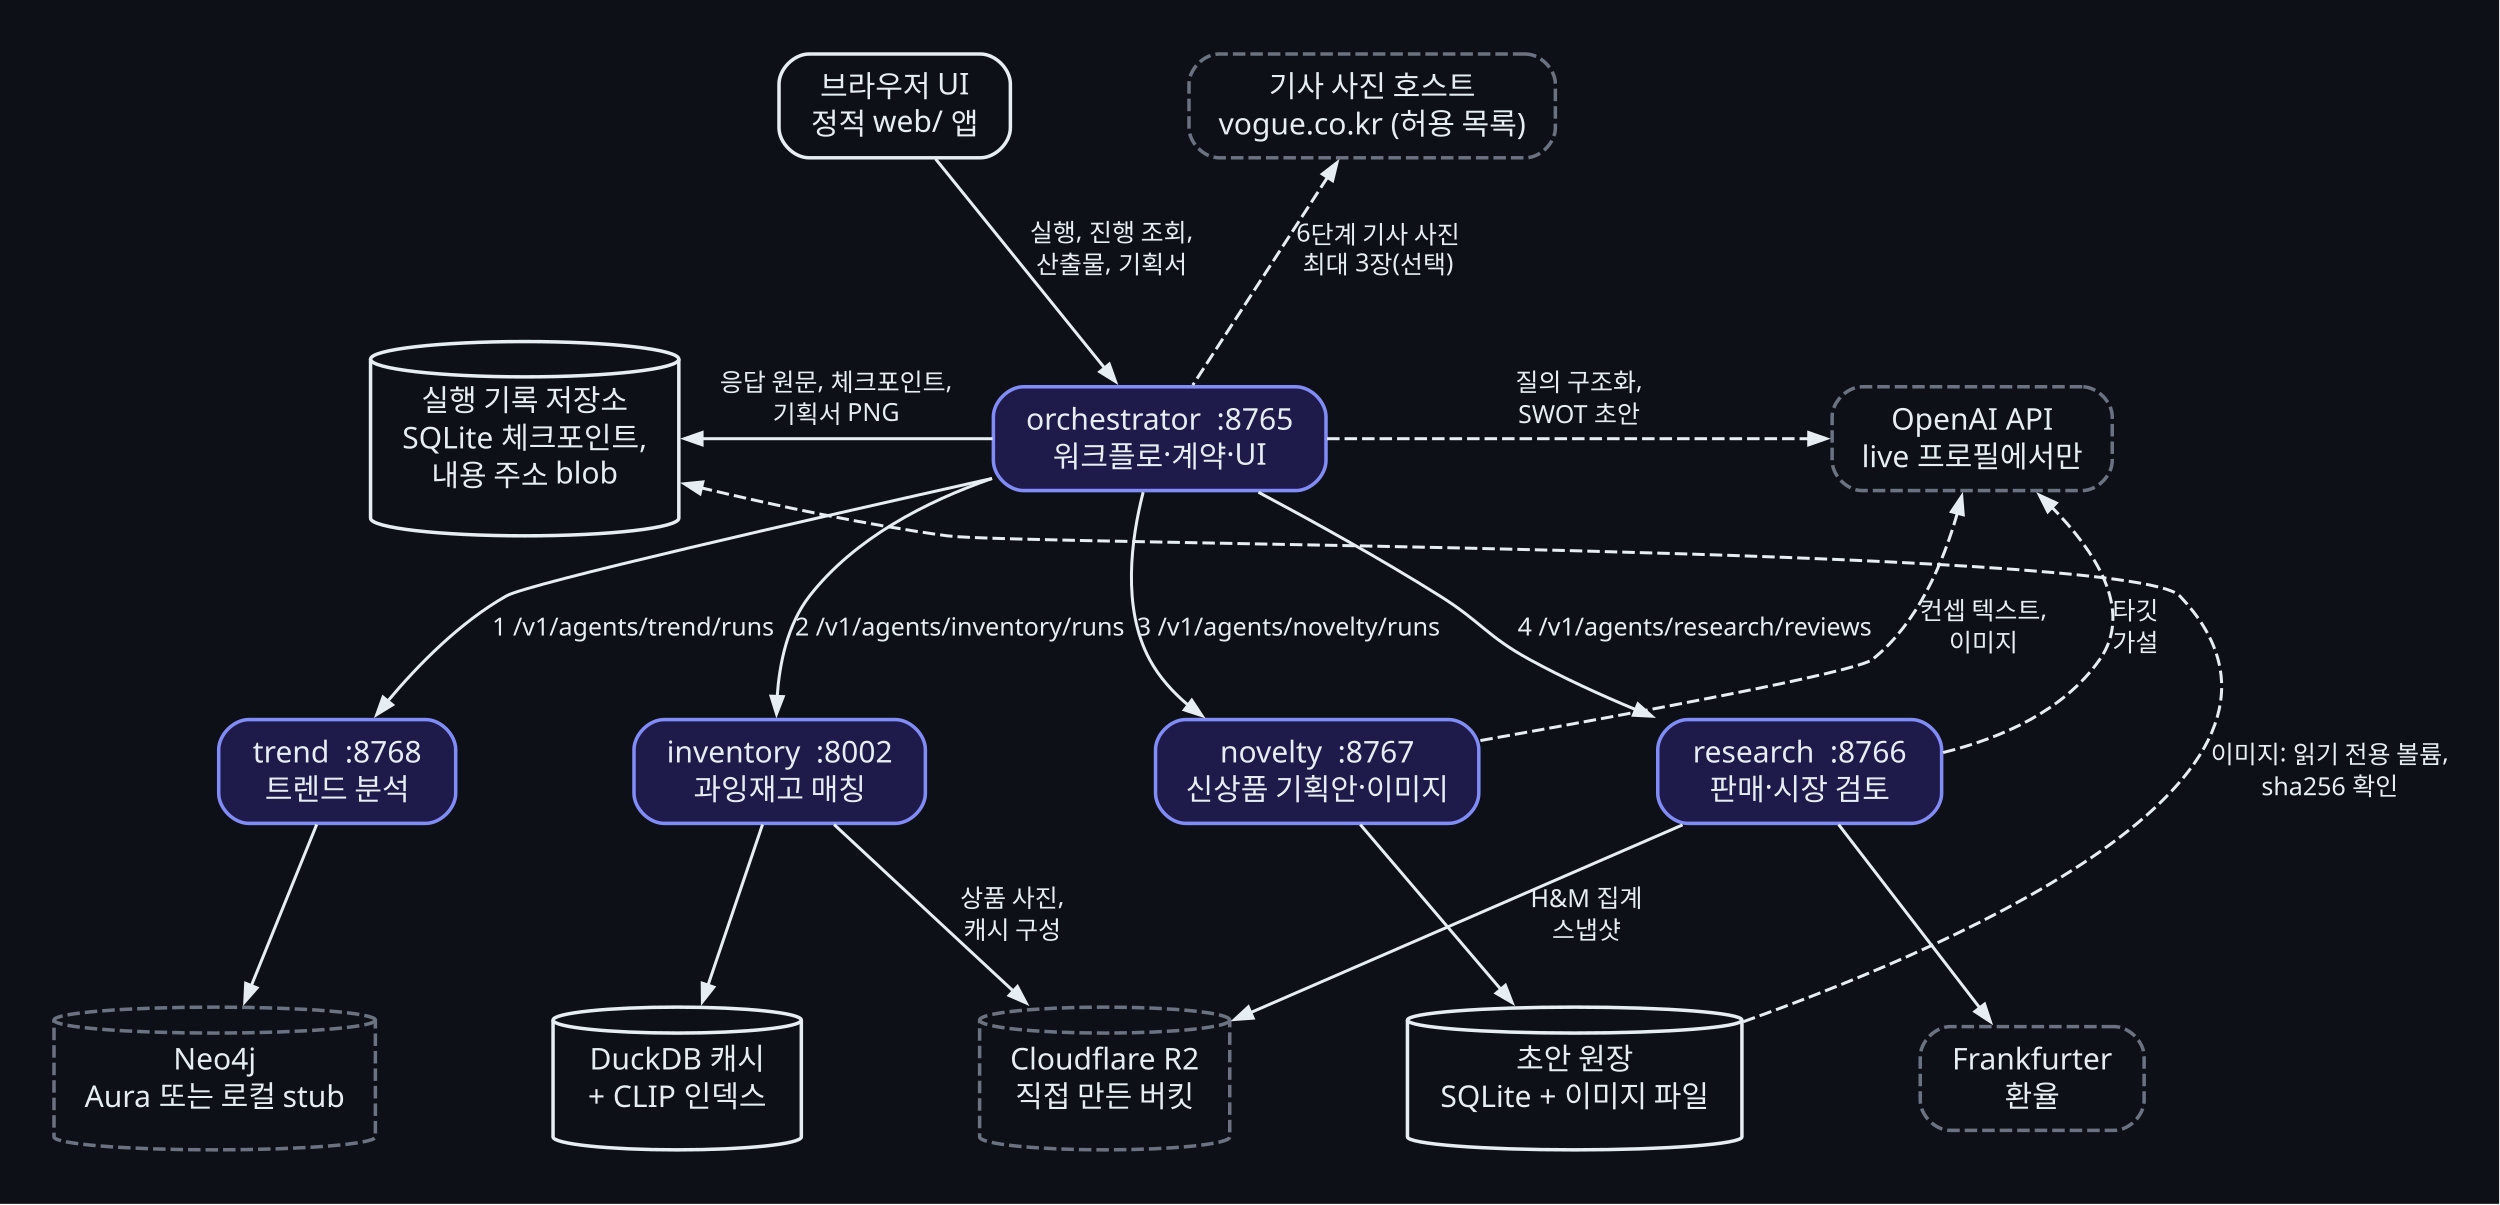
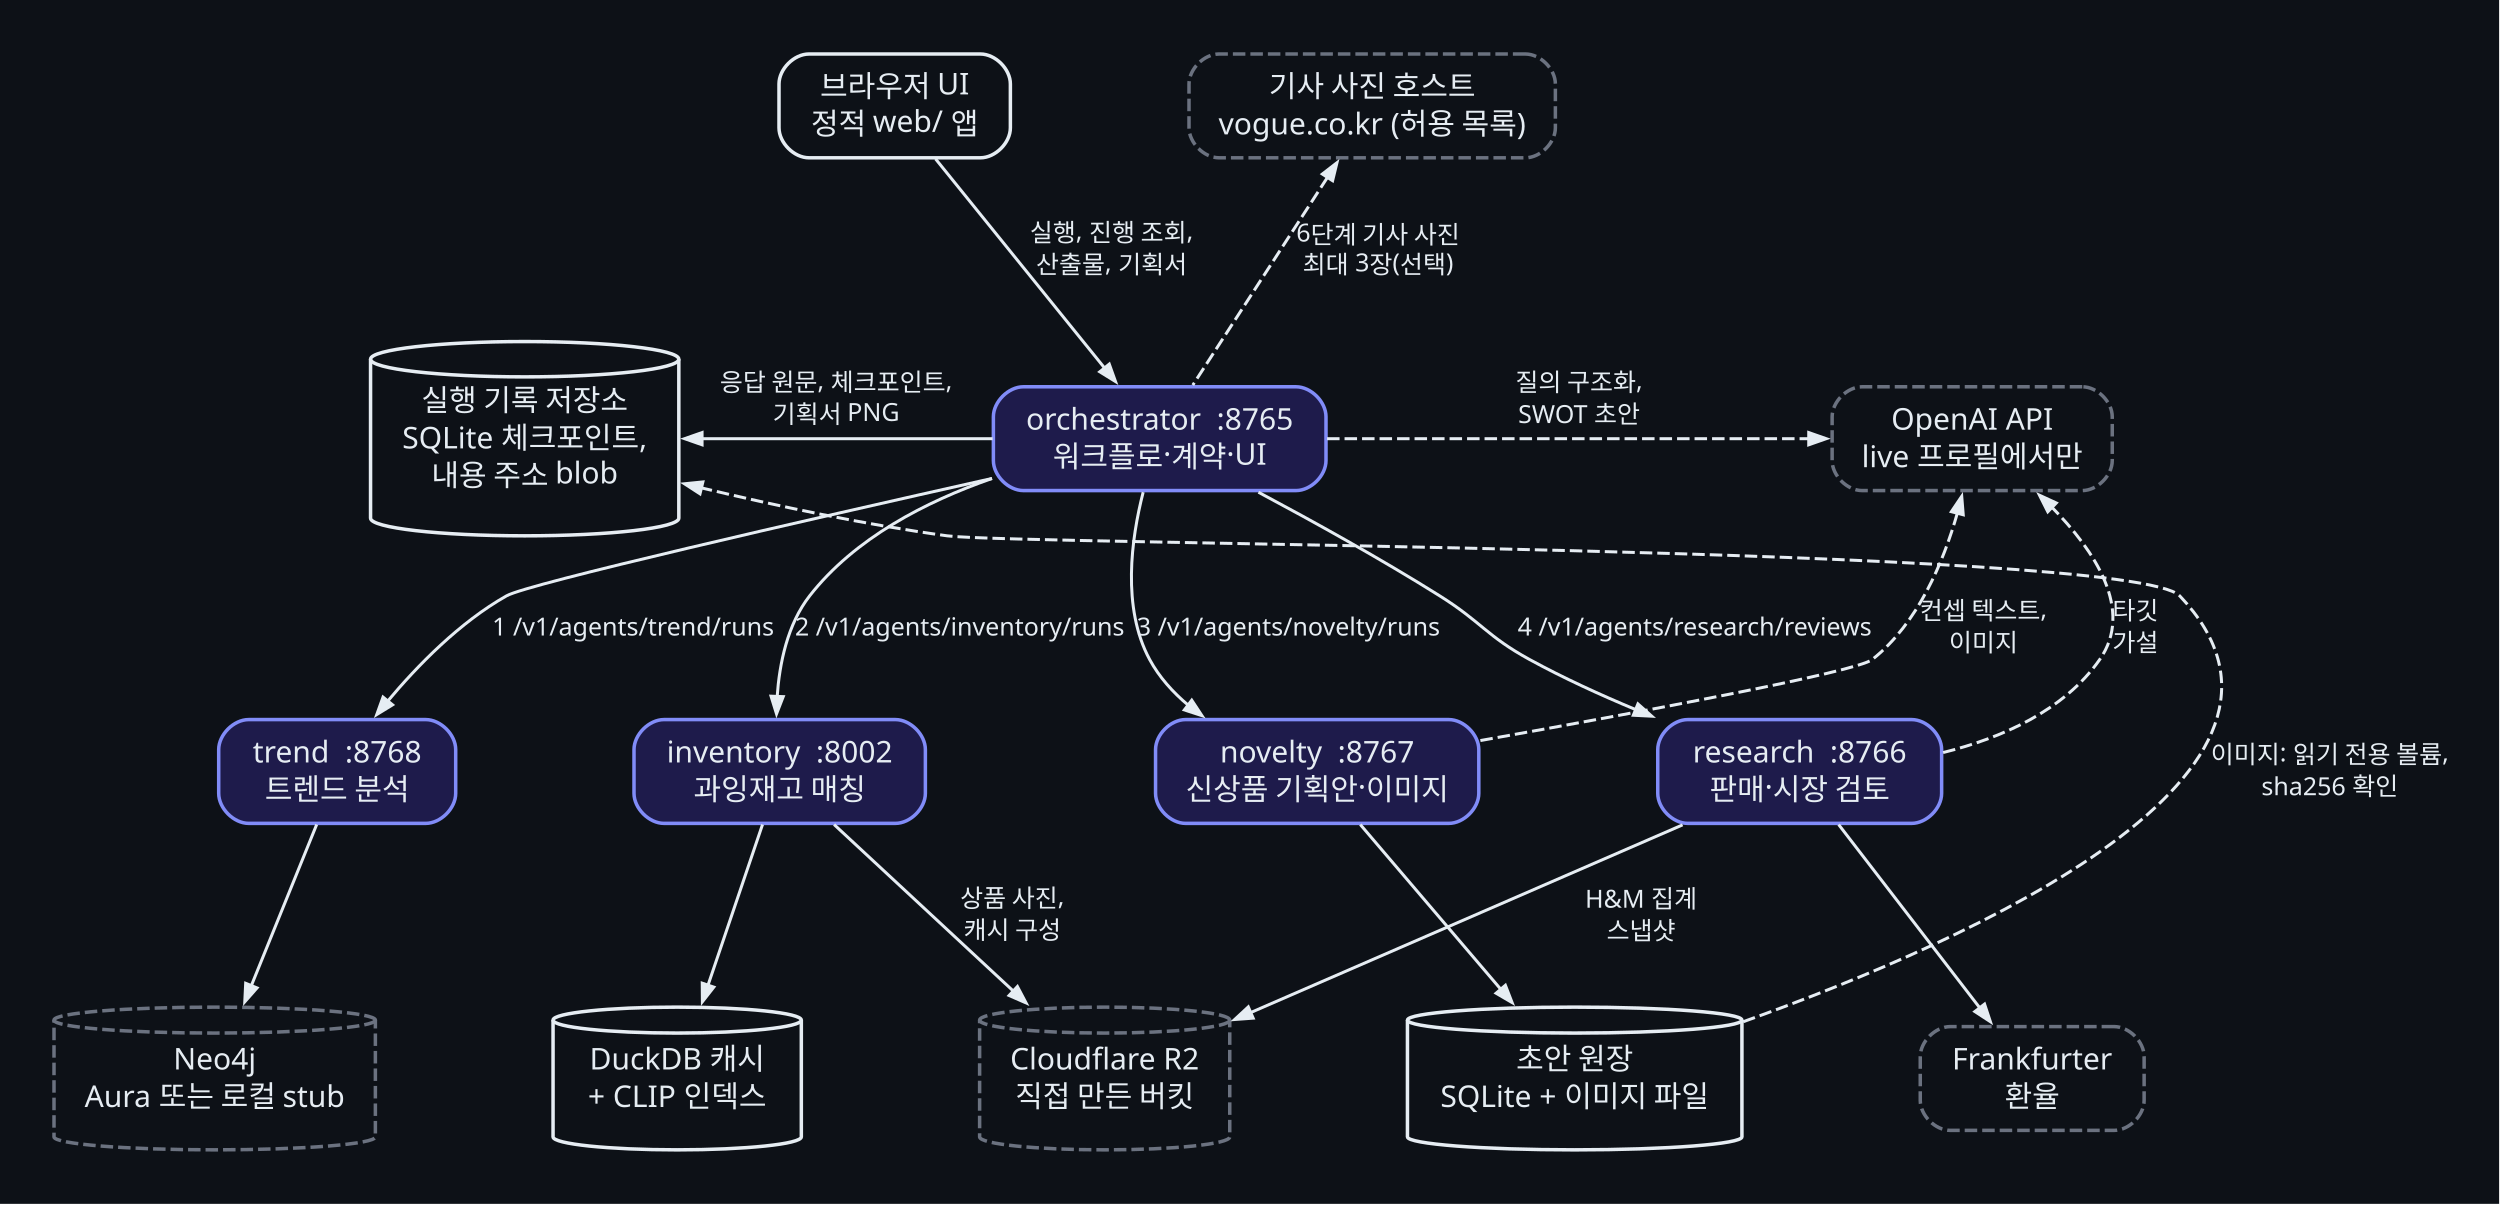
<svg xmlns="http://www.w3.org/2000/svg" width="1000pt" height="482pt" viewBox="0.00 0.00 1000.00 482.00">
  <g id="graph0" class="graph" transform="scale(1 1) rotate(0) translate(21.6 459.94)">
    <polygon fill="#0d1117" stroke="none" points="-21.6,21.6 -21.6,-459.94 978.05,-459.94 978.05,21.6 -21.6,21.6" />
    <g id="node1" class="node">
      <path fill="#1e1b4b" stroke="#818cf8" stroke-width="1.4" d="M496.8,-305.23C496.8,-305.23 387.75,-305.23 387.75,-305.23 381.75,-305.23 375.75,-299.23 375.75,-293.23 375.75,-293.23 375.75,-275.71 375.75,-275.71 375.75,-269.71 381.75,-263.71 387.75,-263.71 387.75,-263.71 496.8,-263.71 496.8,-263.71 502.8,-263.71 508.8,-269.71 508.8,-275.71 508.8,-275.71 508.8,-293.23 508.8,-293.23 508.8,-299.23 502.8,-305.23 496.8,-305.23" />
      <text xml:space="preserve" text-anchor="middle" x="442.27" y="-288.07" font-family="Pretendard" font-size="12.00" fill="#e6edf3">orchestrator  :8765</text>
      <text xml:space="preserve" text-anchor="middle" x="442.27" y="-273.07" font-family="Pretendard" font-size="12.00" fill="#e6edf3">워크플로·계약·UI</text>
    </g>
    <g id="node2" class="node">
      <path fill="#1e1b4b" stroke="#818cf8" stroke-width="1.4" d="M148.68,-172.11C148.68,-172.11 77.88,-172.11 77.88,-172.11 71.88,-172.11 65.88,-166.11 65.88,-160.11 65.88,-160.11 65.88,-142.59 65.88,-142.59 65.88,-136.59 71.88,-130.59 77.88,-130.59 77.88,-130.59 148.68,-130.59 148.68,-130.59 154.68,-130.59 160.68,-136.59 160.68,-142.59 160.68,-142.59 160.68,-160.11 160.68,-160.11 160.68,-166.11 154.68,-172.11 148.68,-172.11" />
      <text xml:space="preserve" text-anchor="middle" x="113.28" y="-154.95" font-family="Pretendard" font-size="12.00" fill="#e6edf3">trend  :8768</text>
      <text xml:space="preserve" text-anchor="middle" x="113.28" y="-139.95" font-family="Pretendard" font-size="12.00" fill="#e6edf3">트렌드 분석</text>
    </g>
    <g id="edge14" class="edge">
      <path fill="none" stroke="#e6edf3" stroke-width="1.2" d="M375.23,-268.57C300.71,-251.86 189.6,-226.46 181.03,-221.61 162.36,-211.06 145.48,-193.84 133.24,-179.21" />
      <polygon fill="#e6edf3" stroke="#e6edf3" stroke-width="1.2" points="135.42,-178.01 129.1,-174.12 131.61,-181.1 135.42,-178.01" />
      <text xml:space="preserve" text-anchor="middle" x="231.65" y="-205.73" font-family="Pretendard" font-size="10.00" fill="#e6edf3">1 /v1/agents/trend/runs</text>
    </g>
    <g id="node3" class="node">
      <path fill="#1e1b4b" stroke="#818cf8" stroke-width="1.4" d="M336.55,-172.11C336.55,-172.11 244,-172.11 244,-172.11 238,-172.11 232,-166.11 232,-160.11 232,-160.11 232,-142.59 232,-142.59 232,-136.59 238,-130.59 244,-130.59 244,-130.59 336.55,-130.59 336.55,-130.59 342.55,-130.59 348.55,-136.59 348.55,-142.59 348.55,-142.59 348.55,-160.11 348.55,-160.11 348.55,-166.11 342.55,-172.11 336.55,-172.11" />
      <text xml:space="preserve" text-anchor="middle" x="290.27" y="-154.95" font-family="Pretendard" font-size="12.00" fill="#e6edf3">inventory  :8002</text>
      <text xml:space="preserve" text-anchor="middle" x="290.27" y="-139.95" font-family="Pretendard" font-size="12.00" fill="#e6edf3">과잉재고 매칭</text>
    </g>
    <g id="edge15" class="edge">
      <path fill="none" stroke="#e6edf3" stroke-width="1.2" d="M375.16,-268.53C348.65,-259.3 320.27,-244.64 302.27,-221.61 293.4,-210.25 290.16,-194.63 289.25,-181.09" />
      <polygon fill="#e6edf3" stroke="#e6edf3" stroke-width="1.2" points="291.7,-181.29 289.01,-174.38 286.81,-181.47 291.7,-181.29" />
      <text xml:space="preserve" text-anchor="middle" x="362.27" y="-205.73" font-family="Pretendard" font-size="10.00" fill="#e6edf3">2 /v1/agents/inventory/runs</text>
    </g>
    <g id="node4" class="node">
      <path fill="#1e1b4b" stroke="#818cf8" stroke-width="1.4" d="M557.92,-172.11C557.92,-172.11 452.62,-172.11 452.62,-172.11 446.62,-172.11 440.62,-166.11 440.62,-160.11 440.62,-160.11 440.62,-142.59 440.62,-142.59 440.62,-136.59 446.62,-130.59 452.62,-130.59 452.62,-130.59 557.92,-130.59 557.92,-130.59 563.92,-130.59 569.92,-136.59 569.92,-142.59 569.92,-142.59 569.92,-160.11 569.92,-160.11 569.92,-166.11 563.92,-172.11 557.92,-172.11" />
      <text xml:space="preserve" text-anchor="middle" x="505.27" y="-154.95" font-family="Pretendard" font-size="12.00" fill="#e6edf3">novelty  :8767</text>
      <text xml:space="preserve" text-anchor="middle" x="505.27" y="-139.95" font-family="Pretendard" font-size="12.00" fill="#e6edf3">신상품 기획안·이미지</text>
    </g>
    <g id="edge16" class="edge">
      <path fill="none" stroke="#e6edf3" stroke-width="1.2" d="M435.67,-263.07C430.9,-244.46 427.07,-216.81 438.27,-196.11 442.06,-189.11 447.51,-183.05 453.68,-177.87" />
      <polygon fill="#e6edf3" stroke="#e6edf3" stroke-width="1.2" points="455.1,-179.87 459.18,-173.68 452.13,-175.97 455.1,-179.87" />
      <text xml:space="preserve" text-anchor="middle" x="493.77" y="-205.73" font-family="Pretendard" font-size="10.00" fill="#e6edf3">3 /v1/agents/novelty/runs</text>
    </g>
    <g id="node5" class="node">
      <path fill="#1e1b4b" stroke="#818cf8" stroke-width="1.4" d="M743.05,-172.11C743.05,-172.11 653.5,-172.11 653.5,-172.11 647.5,-172.11 641.5,-166.11 641.5,-160.11 641.5,-160.11 641.5,-142.59 641.5,-142.59 641.5,-136.59 647.5,-130.59 653.5,-130.59 653.5,-130.59 743.05,-130.59 743.05,-130.59 749.05,-130.59 755.05,-136.59 755.05,-142.59 755.05,-142.59 755.05,-160.11 755.05,-160.11 755.05,-166.11 749.05,-172.11 743.05,-172.11" />
      <text xml:space="preserve" text-anchor="middle" x="698.27" y="-154.95" font-family="Pretendard" font-size="12.00" fill="#e6edf3">research  :8766</text>
      <text xml:space="preserve" text-anchor="middle" x="698.27" y="-139.95" font-family="Pretendard" font-size="12.00" fill="#e6edf3">판매·시장 검토</text>
    </g>
    <g id="edge17" class="edge">
      <path fill="none" stroke="#e6edf3" stroke-width="1.2" d="M481.77,-263.05C503.5,-251.46 530.76,-236.37 554.27,-221.61 570.88,-211.19 573.07,-205.52 590.27,-196.11 603.68,-188.78 618.57,-181.96 632.91,-176" />
      <polygon fill="#e6edf3" stroke="#e6edf3" stroke-width="1.2" points="633.57,-178.38 639.12,-173.46 631.72,-173.84 633.57,-178.38" />
      <text xml:space="preserve" text-anchor="middle" x="656.27" y="-205.73" font-family="Pretendard" font-size="10.00" fill="#e6edf3">4 /v1/agents/research/reviews</text>
    </g>
    <g id="node7" class="node">
      <path fill="none" stroke="#e6edf3" stroke-width="1.4" d="M249.93,-316.26C249.93,-320.16 222.29,-323.32 188.28,-323.32 154.26,-323.32 126.62,-320.16 126.62,-316.26 126.62,-316.26 126.62,-252.67 126.62,-252.67 126.62,-248.78 154.26,-245.61 188.28,-245.61 222.29,-245.61 249.93,-248.78 249.93,-252.67 249.93,-252.67 249.93,-316.26 249.93,-316.26" />
      <path fill="none" stroke="#e6edf3" stroke-width="1.4" d="M249.93,-316.26C249.93,-312.36 222.29,-309.19 188.28,-309.19 154.26,-309.19 126.62,-312.36 126.62,-316.26" />
      <text xml:space="preserve" text-anchor="middle" x="188.28" y="-295.57" font-family="Pretendard" font-size="12.00" fill="#e6edf3">실행 기록 저장소</text>
      <text xml:space="preserve" text-anchor="middle" x="188.28" y="-280.57" font-family="Pretendard" font-size="12.00" fill="#e6edf3">SQLite 체크포인트,</text>
      <text xml:space="preserve" text-anchor="middle" x="188.28" y="-265.57" font-family="Pretendard" font-size="12.00" fill="#e6edf3">내용 주소 blob</text>
    </g>
    <g id="edge12" class="edge">
      <path fill="none" stroke="#e6edf3" stroke-width="1.2" d="M375.44,-284.47C339.6,-284.47 295.44,-284.47 259.01,-284.47" />
      <polygon fill="#e6edf3" stroke="#e6edf3" stroke-width="1.2" points="259.23,-282.02 252.23,-284.47 259.23,-286.92 259.23,-282.02" />
      <text xml:space="preserve" text-anchor="middle" x="312.84" y="-303.47" font-family="Pretendard" font-size="10.00" fill="#e6edf3">응답 원문, 체크포인트,</text>
      <text xml:space="preserve" text-anchor="middle" x="312.84" y="-290.72" font-family="Pretendard" font-size="10.00" fill="#e6edf3">기획서 PNG</text>
    </g>
    <g id="node13" class="node">
      <path fill="none" stroke="#6b7280" stroke-width="1.4" stroke-dasharray="5,2" d="M811.3,-305.23C811.3,-305.23 723.25,-305.23 723.25,-305.23 717.25,-305.23 711.25,-299.23 711.25,-293.23 711.25,-293.23 711.25,-275.71 711.25,-275.71 711.25,-269.71 717.25,-263.71 723.25,-263.71 723.25,-263.71 811.3,-263.71 811.3,-263.71 817.3,-263.71 823.3,-269.71 823.3,-275.71 823.3,-275.71 823.3,-293.23 823.3,-293.23 823.3,-299.23 817.3,-305.23 811.3,-305.23" />
      <text xml:space="preserve" text-anchor="middle" x="767.27" y="-288.07" font-family="Pretendard" font-size="12.00" fill="#e6edf3">OpenAI API</text>
      <text xml:space="preserve" text-anchor="middle" x="767.27" y="-273.07" font-family="Pretendard" font-size="12.00" fill="#e6edf3">live 프로필에서만</text>
    </g>
    <g id="edge27" class="edge">
      <path fill="none" stroke="#e6edf3" stroke-width="1.2" stroke-dasharray="5,2" d="M509.22,-284.47C565.66,-284.47 645.96,-284.47 701.94,-284.47" />
      <polygon fill="#e6edf3" stroke="#e6edf3" stroke-width="1.2" points="701.89,-286.92 708.89,-284.47 701.89,-282.02 701.89,-286.92" />
      <text xml:space="preserve" text-anchor="middle" x="610.02" y="-303.47" font-family="Pretendard" font-size="10.00" fill="#e6edf3">질의 구조화,</text>
      <text xml:space="preserve" text-anchor="middle" x="610.02" y="-290.72" font-family="Pretendard" font-size="10.00" fill="#e6edf3">SWOT 초안</text>
    </g>
    <g id="node10" class="node">
      <path fill="none" stroke="#6b7280" stroke-width="1.4" stroke-dasharray="5,2" d="M128.55,-51.9C128.55,-54.76 99.74,-57.09 64.28,-57.09 28.81,-57.09 0,-54.76 0,-51.9 0,-51.9 0,-5.19 0,-5.19 0,-2.33 28.81,0 64.28,0 99.74,0 128.55,-2.33 128.55,-5.19 128.55,-5.19 128.55,-51.9 128.55,-51.9" />
      <path fill="none" stroke="#6b7280" stroke-width="1.4" stroke-dasharray="5,2" d="M128.55,-51.9C128.55,-49.04 99.74,-46.71 64.28,-46.71 28.81,-46.71 0,-49.04 0,-51.9" />
      <text xml:space="preserve" text-anchor="middle" x="64.28" y="-32.15" font-family="Pretendard" font-size="12.00" fill="#e6edf3">Neo4j</text>
      <text xml:space="preserve" text-anchor="middle" x="64.28" y="-17.15" font-family="Pretendard" font-size="12.00" fill="#e6edf3">Aura 또는 로컬 stub</text>
    </g>
    <g id="edge18" class="edge">
      <path fill="none" stroke="#e6edf3" stroke-width="1.2" d="M105.07,-130.13C97.95,-112.58 87.47,-86.74 78.92,-65.65" />
      <polygon fill="#e6edf3" stroke="#e6edf3" stroke-width="1.2" points="81.21,-64.78 76.31,-59.21 76.67,-66.62 81.21,-64.78" />
    </g>
    <g id="node8" class="node">
      <path fill="none" stroke="#e6edf3" stroke-width="1.4" d="M298.93,-51.9C298.93,-54.76 276.67,-57.09 249.28,-57.09 221.88,-57.09 199.62,-54.76 199.62,-51.9 199.62,-51.9 199.62,-5.19 199.62,-5.19 199.62,-2.33 221.88,0 249.28,0 276.67,0 298.93,-2.33 298.93,-5.19 298.93,-5.19 298.93,-51.9 298.93,-51.9" />
      <path fill="none" stroke="#e6edf3" stroke-width="1.4" d="M298.93,-51.9C298.93,-49.04 276.67,-46.71 249.28,-46.71 221.88,-46.71 199.62,-49.04 199.62,-51.9" />
      <text xml:space="preserve" text-anchor="middle" x="249.28" y="-32.15" font-family="Pretendard" font-size="12.00" fill="#e6edf3">DuckDB 캐시</text>
      <text xml:space="preserve" text-anchor="middle" x="249.28" y="-17.15" font-family="Pretendard" font-size="12.00" fill="#e6edf3">+ CLIP 인덱스</text>
    </g>
    <g id="edge19" class="edge">
      <path fill="none" stroke="#e6edf3" stroke-width="1.2" d="M283.41,-130.13C277.46,-112.58 268.69,-86.74 261.53,-65.65" />
      <polygon fill="#e6edf3" stroke="#e6edf3" stroke-width="1.2" points="263.93,-65.09 259.36,-59.25 259.29,-66.67 263.93,-65.09" />
    </g>
    <g id="node11" class="node">
      <path fill="none" stroke="#6b7280" stroke-width="1.4" stroke-dasharray="5,2" d="M470.3,-51.9C470.3,-54.76 447.88,-57.09 420.27,-57.09 392.67,-57.09 370.25,-54.76 370.25,-51.9 370.25,-51.9 370.25,-5.19 370.25,-5.19 370.25,-2.33 392.67,0 420.27,0 447.88,0 470.3,-2.33 470.3,-5.19 470.3,-5.19 470.3,-51.9 470.3,-51.9" />
      <path fill="none" stroke="#6b7280" stroke-width="1.4" stroke-dasharray="5,2" d="M470.3,-51.9C470.3,-49.04 447.88,-46.71 420.27,-46.71 392.67,-46.71 370.25,-49.04 370.25,-51.9" />
      <text xml:space="preserve" text-anchor="middle" x="420.27" y="-32.15" font-family="Pretendard" font-size="12.00" fill="#e6edf3">Cloudflare R2</text>
      <text xml:space="preserve" text-anchor="middle" x="420.27" y="-17.15" font-family="Pretendard" font-size="12.00" fill="#e6edf3">직접 만든 버킷</text>
    </g>
    <g id="edge20" class="edge">
      <path fill="none" stroke="#e6edf3" stroke-width="1.2" d="M312.03,-130.13C331.59,-111.96 360.7,-84.9 383.81,-63.43" />
      <polygon fill="#e6edf3" stroke="#e6edf3" stroke-width="1.2" points="385.37,-65.33 388.83,-58.77 382.03,-61.74 385.37,-65.33" />
      <text xml:space="preserve" text-anchor="middle" x="383.31" y="-97.09" font-family="Pretendard" font-size="10.00" fill="#e6edf3">상품 사진,</text>
      <text xml:space="preserve" text-anchor="middle" x="383.31" y="-84.34" font-family="Pretendard" font-size="10.00" fill="#e6edf3">캐시 구성</text>
    </g>
    <g id="node9" class="node">
      <path fill="none" stroke="#e6edf3" stroke-width="1.4" d="M675.17,-51.9C675.17,-54.76 645.19,-57.09 608.27,-57.09 571.36,-57.09 541.38,-54.76 541.38,-51.9 541.38,-51.9 541.38,-5.19 541.38,-5.19 541.38,-2.33 571.36,0 608.27,0 645.19,0 675.17,-2.33 675.17,-5.19 675.17,-5.19 675.17,-51.9 675.17,-51.9" />
      <path fill="none" stroke="#e6edf3" stroke-width="1.4" d="M675.17,-51.9C675.17,-49.04 645.19,-46.71 608.27,-46.71 571.36,-46.71 541.38,-49.04 541.38,-51.9" />
      <text xml:space="preserve" text-anchor="middle" x="608.27" y="-32.15" font-family="Pretendard" font-size="12.00" fill="#e6edf3">초안 원장</text>
      <text xml:space="preserve" text-anchor="middle" x="608.27" y="-17.15" font-family="Pretendard" font-size="12.00" fill="#e6edf3">SQLite + 이미지 파일</text>
    </g>
    <g id="edge21" class="edge">
      <path fill="none" stroke="#e6edf3" stroke-width="1.2" d="M522.51,-130.13C537.88,-112.11 560.68,-85.36 578.92,-63.98" />
      <polygon fill="#e6edf3" stroke="#e6edf3" stroke-width="1.2" points="580.56,-65.83 583.24,-58.91 576.83,-62.65 580.56,-65.83" />
    </g>
    <g id="edge22" class="edge">
      <path fill="none" stroke="#e6edf3" stroke-width="1.2" stroke-dasharray="5,2" d="M570.56,-163.72C633.79,-174.97 721.03,-191.18 727.27,-196.11 745.56,-210.54 755.8,-235.21 761.33,-254.66" />
      <polygon fill="#e6edf3" stroke="#e6edf3" stroke-width="1.2" points="758.95,-255.27 763.09,-261.42 763.69,-254.03 758.95,-255.27" />
      <text xml:space="preserve" text-anchor="middle" x="771.77" y="-212.11" font-family="Pretendard" font-size="10.00" fill="#e6edf3">컨셉 텍스트,</text>
      <text xml:space="preserve" text-anchor="middle" x="771.77" y="-199.36" font-family="Pretendard" font-size="10.00" fill="#e6edf3">이미지</text>
    </g>
    <g id="edge25" class="edge">
      <path fill="none" stroke="#e6edf3" stroke-width="1.2" d="M651.43,-129.99C603.84,-109.31 530.02,-77.23 478.65,-54.91" />
      <polygon fill="#e6edf3" stroke="#e6edf3" stroke-width="1.2" points="479.67,-52.68 472.27,-52.14 477.72,-57.18 479.67,-52.68" />
-       <text xml:space="preserve" text-anchor="middle" x="612.98" y="-97.09" font-family="Pretendard" font-size="10.00" fill="#e6edf3">H&amp;M 집계</text>
-       <text xml:space="preserve" text-anchor="middle" x="612.98" y="-84.34" font-family="Pretendard" font-size="10.00" fill="#e6edf3">스냅샷</text>
+       <text xml:space="preserve" text-anchor="middle" x="634.83" y="-96.85" font-family="Pretendard" font-size="10.00" fill="#e6edf3">H&amp;M 집계</text>
+       <text xml:space="preserve" text-anchor="middle" x="634.83" y="-84.1" font-family="Pretendard" font-size="10.00" fill="#e6edf3">스냅샷</text>
    </g>
    <g id="node12" class="node">
      <path fill="none" stroke="#6b7280" stroke-width="1.4" stroke-dasharray="5,2" d="M824.05,-49.3C824.05,-49.3 758.5,-49.3 758.5,-49.3 752.5,-49.3 746.5,-43.3 746.5,-37.3 746.5,-37.3 746.5,-19.78 746.5,-19.78 746.5,-13.78 752.5,-7.79 758.5,-7.79 758.5,-7.79 824.05,-7.79 824.05,-7.79 830.05,-7.79 836.05,-13.79 836.05,-19.79 836.05,-19.79 836.05,-37.3 836.05,-37.3 836.05,-43.3 830.05,-49.3 824.05,-49.3" />
      <text xml:space="preserve" text-anchor="middle" x="791.27" y="-32.15" font-family="Pretendard" font-size="12.00" fill="#e6edf3">Frankfurter</text>
      <text xml:space="preserve" text-anchor="middle" x="791.27" y="-17.15" font-family="Pretendard" font-size="12.00" fill="#e6edf3">환율</text>
    </g>
    <g id="edge24" class="edge">
      <path fill="none" stroke="#e6edf3" stroke-width="1.2" d="M713.84,-130.13C729.33,-110.01 753.21,-79 770.35,-56.73" />
      <polygon fill="#e6edf3" stroke="#e6edf3" stroke-width="1.2" points="772.22,-58.31 774.55,-51.27 768.34,-55.32 772.22,-58.31" />
    </g>
    <g id="edge23" class="edge">
      <path fill="none" stroke="#e6edf3" stroke-width="1.2" stroke-dasharray="5,2" d="M755.64,-158.92C779.07,-164.74 803.97,-175.67 818.27,-196.11 832.12,-215.89 816.39,-239.61 798.86,-257.34" />
      <polygon fill="#e6edf3" stroke="#e6edf3" stroke-width="1.2" points="797.52,-255.23 794.19,-261.85 800.92,-258.75 797.52,-255.23" />
      <text xml:space="preserve" text-anchor="middle" x="832.56" y="-212.11" font-family="Pretendard" font-size="10.00" fill="#e6edf3">타깃</text>
      <text xml:space="preserve" text-anchor="middle" x="832.56" y="-199.36" font-family="Pretendard" font-size="10.00" fill="#e6edf3">가설</text>
    </g>
    <g id="node6" class="node">
      <path fill="none" stroke="#e6edf3" stroke-width="1.4" d="M370.55,-438.34C370.55,-438.34 302,-438.34 302,-438.34 296,-438.34 290,-432.34 290,-426.34 290,-426.34 290,-408.82 290,-408.82 290,-402.82 296,-396.82 302,-396.82 302,-396.82 370.55,-396.82 370.55,-396.82 376.55,-396.82 382.55,-402.82 382.55,-408.82 382.55,-408.82 382.55,-426.34 382.55,-426.34 382.55,-432.34 376.55,-438.34 370.55,-438.34" />
      <text xml:space="preserve" text-anchor="middle" x="336.27" y="-421.18" font-family="Pretendard" font-size="12.00" fill="#e6edf3">브라우저 UI</text>
      <text xml:space="preserve" text-anchor="middle" x="336.27" y="-406.18" font-family="Pretendard" font-size="12.00" fill="#e6edf3">정적 web/ 앱</text>
    </g>
    <g id="edge11" class="edge">
      <path fill="none" stroke="#e6edf3" stroke-width="1.2" d="M352.61,-396.39C370.76,-373.93 400.17,-337.55 420.33,-312.61" />
      <polygon fill="#e6edf3" stroke="#e6edf3" stroke-width="1.2" points="422.11,-314.3 424.61,-307.32 418.3,-311.22 422.11,-314.3" />
      <text xml:space="preserve" text-anchor="middle" x="421.9" y="-363.32" font-family="Pretendard" font-size="10.00" fill="#e6edf3"> 실행, 진행 조회,</text>
      <text xml:space="preserve" text-anchor="middle" x="421.9" y="-350.57" font-family="Pretendard" font-size="10.00" fill="#e6edf3"> 산출물, 기획서</text>
    </g>
    <g id="node14" class="node">
      <path fill="none" stroke="#6b7280" stroke-width="1.4" stroke-dasharray="5,2" d="M588.55,-438.34C588.55,-438.34 466,-438.34 466,-438.34 460,-438.34 454,-432.34 454,-426.34 454,-426.34 454,-408.82 454,-408.82 454,-402.82 460,-396.82 466,-396.82 466,-396.82 588.55,-396.82 588.55,-396.82 594.55,-396.82 600.55,-402.82 600.55,-408.82 600.55,-408.82 600.55,-426.34 600.55,-426.34 600.55,-432.34 594.55,-438.34 588.55,-438.34" />
      <text xml:space="preserve" text-anchor="middle" x="527.27" y="-421.18" font-family="Pretendard" font-size="12.00" fill="#e6edf3">기사 사진 호스트</text>
      <text xml:space="preserve" text-anchor="middle" x="527.27" y="-406.18" font-family="Pretendard" font-size="12.00" fill="#e6edf3">vogue.co.kr (허용 목록)</text>
    </g>
    <g id="edge26" class="edge">
      <path fill="none" stroke="#e6edf3" stroke-width="1.2" stroke-dasharray="5,2" d="M675.66,-51.24C768.53,-84.41 917.23,-151.31 850.27,-221.61 831.36,-241.47 384.45,-241.93 357.27,-245.61 324.59,-250.03 288.89,-257.62 258.76,-264.84" />
      <polygon fill="#e6edf3" stroke="#e6edf3" stroke-width="1.2" points="258.4,-262.4 252.18,-266.43 259.56,-267.17 258.4,-262.4" />
      <text xml:space="preserve" text-anchor="middle" x="910.32" y="-154.6" font-family="Pretendard" font-size="10.00" fill="#e6edf3">이미지: 읽기 전용 볼륨,</text>
      <text xml:space="preserve" text-anchor="middle" x="910.32" y="-141.85" font-family="Pretendard" font-size="10.00" fill="#e6edf3">sha256 확인</text>
    </g>
    <g id="edge13" class="edge">
      <path fill="none" stroke="#e6edf3" stroke-width="1.2" stroke-dasharray="5,2" d="M509.43,-389.06C493.34,-364.23 470.02,-328.27 455.52,-305.91" />
      <polygon fill="#e6edf3" stroke="#e6edf3" stroke-width="1.2" points="507.33,-390.32 513.19,-394.86 511.44,-387.65 507.33,-390.32" />
      <text xml:space="preserve" text-anchor="middle" x="529.61" y="-363.32" font-family="Pretendard" font-size="10.00" fill="#e6edf3">6단계 기사 사진</text>
      <text xml:space="preserve" text-anchor="middle" x="529.61" y="-350.57" font-family="Pretendard" font-size="10.00" fill="#e6edf3">최대 3장(선택)</text>
    </g>
  </g>
</svg>
